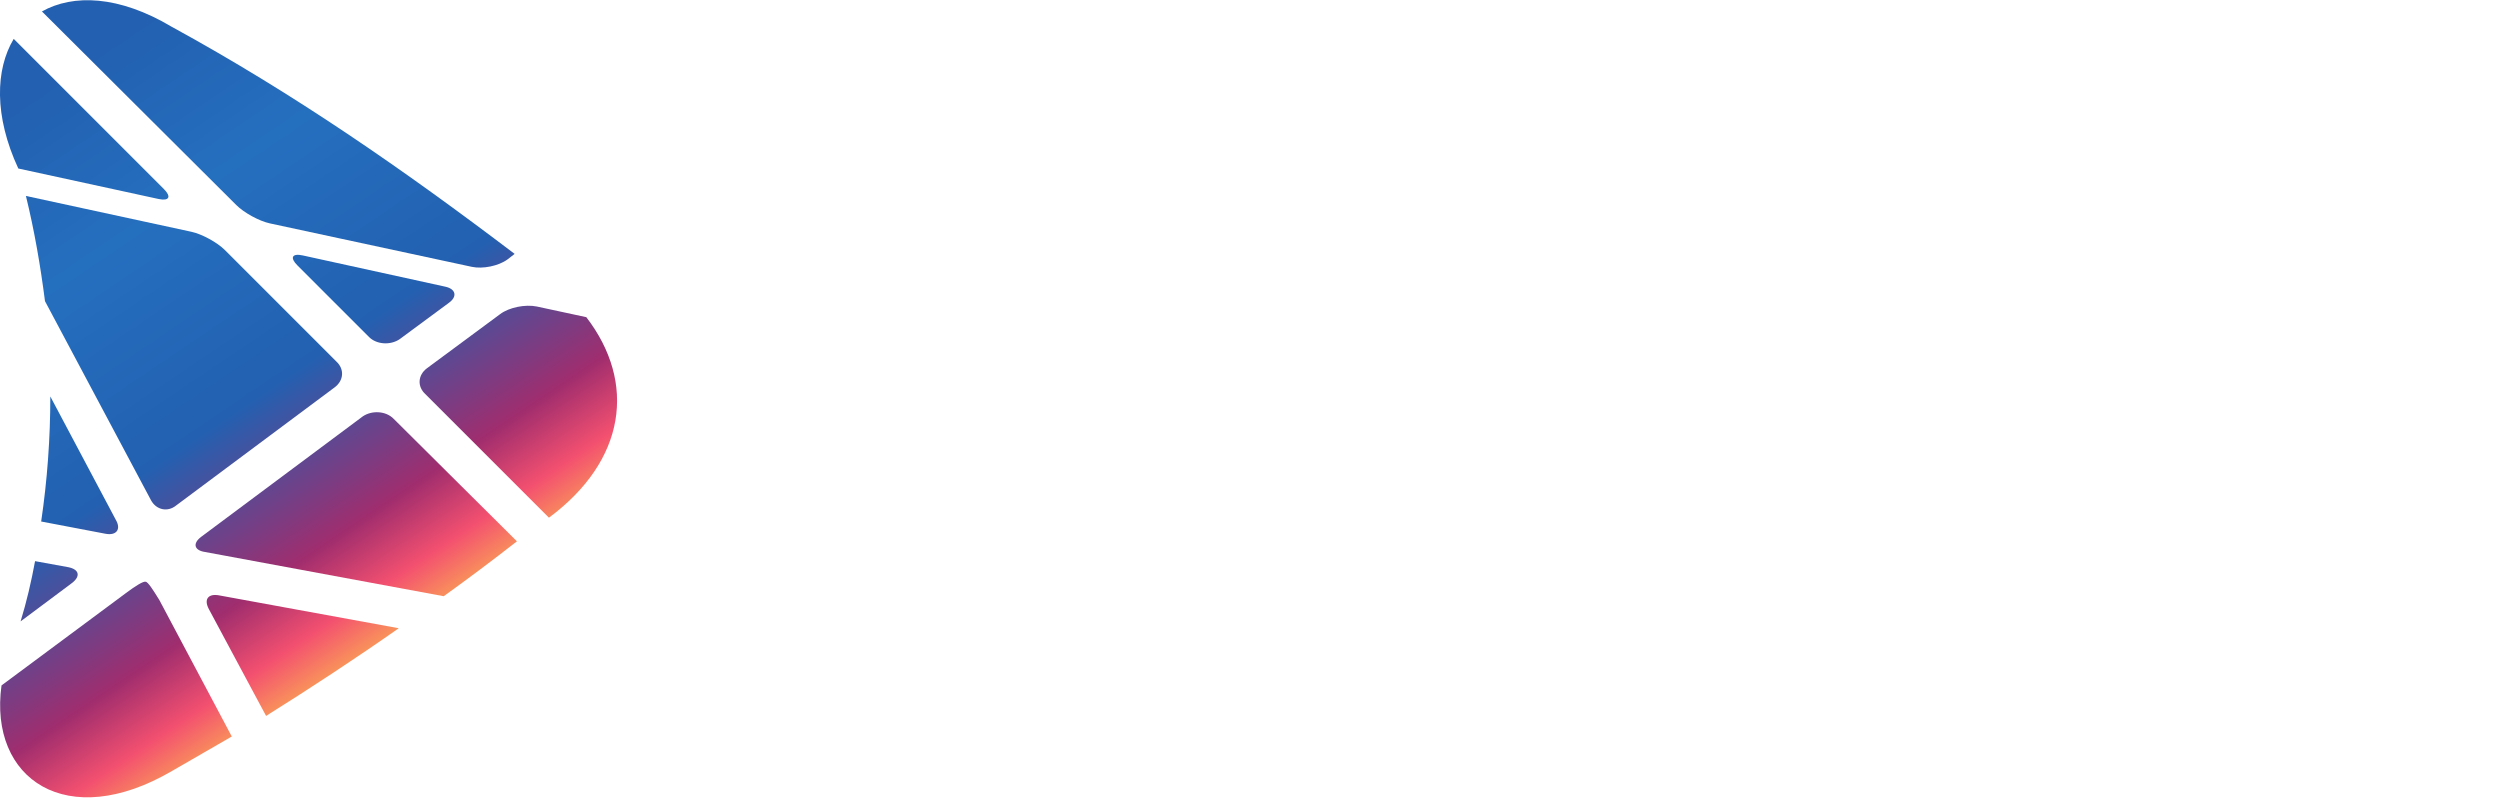
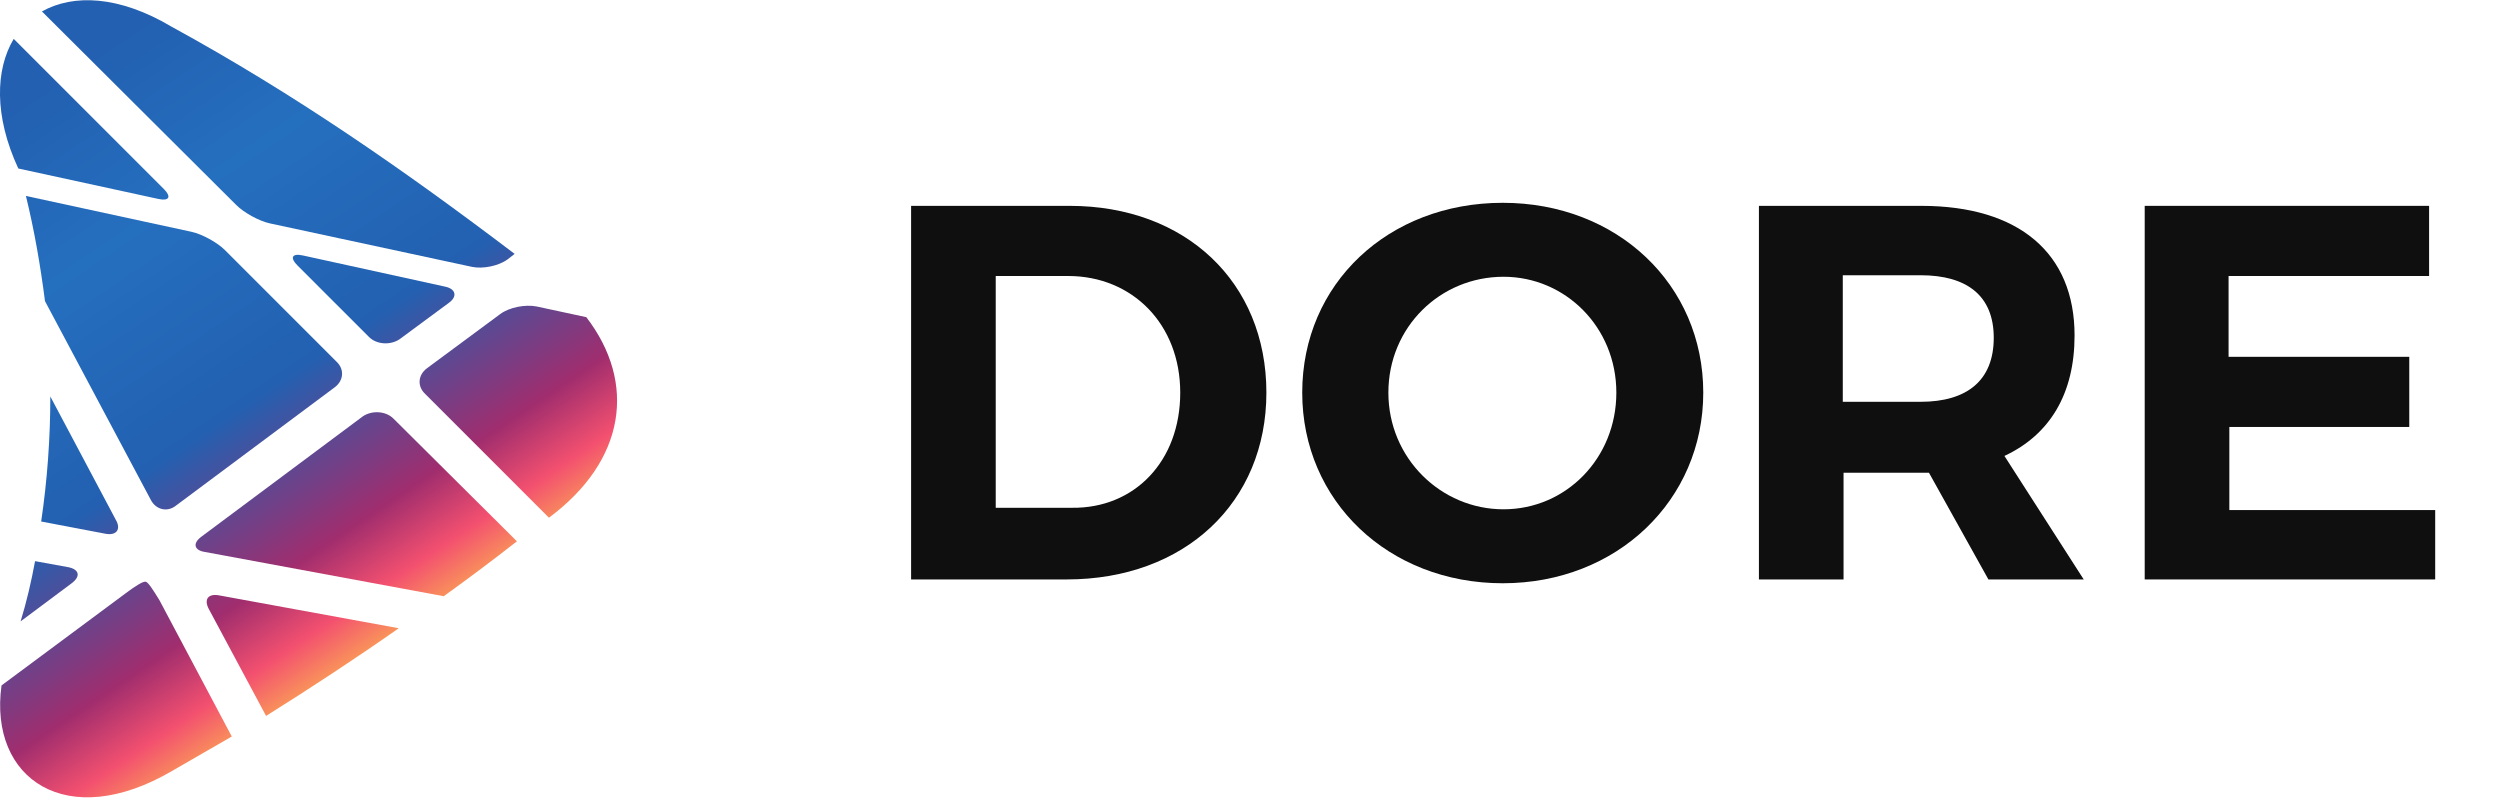
<svg xmlns="http://www.w3.org/2000/svg" version="1.1" id="Layer_1" x="0px" y="0px" viewBox="0 0 327.9 104.6" style="enable-background:new 0 0 327.9 104.6;" xml:space="preserve">
  <style type="text/css">
	.st0{fill:url(#SVGID_1_);}
	.st1{fill:url(#SVGID_2_);}
	.st2{fill:url(#SVGID_3_);}
	.st3{fill:url(#SVGID_4_);}
	.st4{fill:url(#SVGID_5_);}
	.st5{fill:url(#SVGID_6_);}
	.st6{fill:url(#SVGID_7_);}
	.st7{fill:url(#SVGID_8_);}
	.st8{fill:url(#SVGID_9_);}
	.st9{fill:url(#SVGID_10_);}
	.st10{fill:#0F0F0F;}
</style>
  <g>
    <linearGradient id="SVGID_1_" gradientUnits="userSpaceOnUse" x1="-3.744" y1="18.065" x2="45.304" y2="90.782">
      <stop offset="0" style="stop-color:#2360B1" />
      <stop offset="0.25" style="stop-color:#256FBF" />
      <stop offset="0.559" style="stop-color:#2360B1" />
      <stop offset="0.8" style="stop-color:#A02D6E" />
      <stop offset="0.9" style="stop-color:#F3506F" />
      <stop offset="1" style="stop-color:#FCB450" />
    </linearGradient>
    <path class="st0" d="M27.4,79.9l7.5,14c5.9-3.7,11.7-7.5,17.4-11.5l-23.5-4.3C27.3,77.8,26.7,78.6,27.4,79.9z" />
    <linearGradient id="SVGID_2_" gradientUnits="userSpaceOnUse" x1="-26.289" y1="33.272" x2="22.759" y2="105.988">
      <stop offset="0" style="stop-color:#2360B1" />
      <stop offset="0.25" style="stop-color:#256FBF" />
      <stop offset="0.559" style="stop-color:#2360B1" />
      <stop offset="0.8" style="stop-color:#A02D6E" />
      <stop offset="0.9" style="stop-color:#F3506F" />
      <stop offset="1" style="stop-color:#FCB450" />
    </linearGradient>
    <path class="st1" d="M19.1,76.3c-0.3-0.1-1.4,0.6-2.6,1.5L0.2,89.9c-1.7,12.3,8.6,19.3,22.4,11.2c2.6-1.5,5.2-3,7.8-4.5l-9.5-17.9   C20.1,77.4,19.4,76.3,19.1,76.3z" />
    <linearGradient id="SVGID_3_" gradientUnits="userSpaceOnUse" x1="31.156" y1="-5.475" x2="80.204" y2="67.242">
      <stop offset="0" style="stop-color:#2360B1" />
      <stop offset="0.25" style="stop-color:#256FBF" />
      <stop offset="0.559" style="stop-color:#2360B1" />
      <stop offset="0.8" style="stop-color:#A02D6E" />
      <stop offset="0.9" style="stop-color:#F3506F" />
      <stop offset="1" style="stop-color:#FCB450" />
    </linearGradient>
    <path class="st2" d="M65.6,41.2l-9.6,7.1c-1.2,0.9-1.3,2.4-0.2,3.4L72,67.9c10.1-7.5,11.5-17.7,4.9-26.3l-6.5-1.4   C68.9,39.9,66.8,40.3,65.6,41.2z" />
    <linearGradient id="SVGID_4_" gradientUnits="userSpaceOnUse" x1="6.218" y1="11.346" x2="55.266" y2="84.062">
      <stop offset="0" style="stop-color:#2360B1" />
      <stop offset="0.25" style="stop-color:#256FBF" />
      <stop offset="0.559" style="stop-color:#2360B1" />
      <stop offset="0.8" style="stop-color:#A02D6E" />
      <stop offset="0.9" style="stop-color:#F3506F" />
      <stop offset="1" style="stop-color:#FCB450" />
    </linearGradient>
    <path class="st3" d="M51.6,54.9c-1-1-2.8-1.1-4-0.3L26.4,70.4c-1.2,0.9-0.9,1.8,0.5,2l31.3,5.8c3.2-2.3,6.4-4.7,9.6-7.2L51.6,54.9z   " />
    <linearGradient id="SVGID_5_" gradientUnits="userSpaceOnUse" x1="24.063" y1="-0.691" x2="73.111" y2="72.026">
      <stop offset="0" style="stop-color:#2360B1" />
      <stop offset="0.25" style="stop-color:#256FBF" />
      <stop offset="0.559" style="stop-color:#2360B1" />
      <stop offset="0.8" style="stop-color:#A02D6E" />
      <stop offset="0.9" style="stop-color:#F3506F" />
      <stop offset="1" style="stop-color:#FCB450" />
    </linearGradient>
    <path class="st4" d="M58.4,37.6l-18.7-4.1c-1.4-0.3-1.7,0.3-0.7,1.3l9.4,9.4c1,1,2.8,1.1,4,0.3l6.5-4.8   C60,38.9,59.8,37.9,58.4,37.6z" />
    <linearGradient id="SVGID_6_" gradientUnits="userSpaceOnUse" x1="4.578" y1="12.452" x2="53.626" y2="85.168">
      <stop offset="0" style="stop-color:#2360B1" />
      <stop offset="0.25" style="stop-color:#256FBF" />
      <stop offset="0.559" style="stop-color:#2360B1" />
      <stop offset="0.8" style="stop-color:#A02D6E" />
      <stop offset="0.9" style="stop-color:#F3506F" />
      <stop offset="1" style="stop-color:#FCB450" />
    </linearGradient>
    <path class="st5" d="M21.5,24.8L1.8,5.1c-2.4,4-2.6,10.1,0.6,17l18.4,4C22.2,26.4,22.5,25.8,21.5,24.8z" />
    <linearGradient id="SVGID_7_" gradientUnits="userSpaceOnUse" x1="-16.565" y1="26.713" x2="32.483" y2="99.43">
      <stop offset="0" style="stop-color:#2360B1" />
      <stop offset="0.25" style="stop-color:#256FBF" />
      <stop offset="0.559" style="stop-color:#2360B1" />
      <stop offset="0.8" style="stop-color:#A02D6E" />
      <stop offset="0.9" style="stop-color:#F3506F" />
      <stop offset="1" style="stop-color:#FCB450" />
    </linearGradient>
    <path class="st6" d="M15.2,68.2L6.6,52c0,5.5-0.4,11-1.2,16.4l8.4,1.6C15.3,70.3,15.9,69.4,15.2,68.2z" />
    <linearGradient id="SVGID_8_" gradientUnits="userSpaceOnUse" x1="24.221" y1="-0.797" x2="73.268" y2="71.919">
      <stop offset="0" style="stop-color:#2360B1" />
      <stop offset="0.25" style="stop-color:#256FBF" />
      <stop offset="0.559" style="stop-color:#2360B1" />
      <stop offset="0.8" style="stop-color:#A02D6E" />
      <stop offset="0.9" style="stop-color:#F3506F" />
      <stop offset="1" style="stop-color:#FCB450" />
    </linearGradient>
    <path class="st7" d="M35.4,29.3L61.9,35c1.4,0.3,3.5-0.1,4.7-1l0.9-0.7C53,22.3,38.6,12.3,22.5,3.5c-6.9-4.1-12.9-4.3-17-2L31,26.9   C32,27.9,34,29,35.4,29.3z" />
    <linearGradient id="SVGID_9_" gradientUnits="userSpaceOnUse" x1="-24.666" y1="32.177" x2="24.382" y2="104.894">
      <stop offset="0" style="stop-color:#2360B1" />
      <stop offset="0.25" style="stop-color:#256FBF" />
      <stop offset="0.559" style="stop-color:#2360B1" />
      <stop offset="0.8" style="stop-color:#A02D6E" />
      <stop offset="0.9" style="stop-color:#F3506F" />
      <stop offset="1" style="stop-color:#FCB450" />
    </linearGradient>
    <path class="st8" d="M9,74.4l-4.4-0.8c-0.5,2.7-1.1,5.3-1.9,7.9l6.7-5C10.6,75.6,10.4,74.7,9,74.4z" />
    <linearGradient id="SVGID_10_" gradientUnits="userSpaceOnUse" x1="2.979" y1="13.53" x2="52.027" y2="86.247">
      <stop offset="0" style="stop-color:#2360B1" />
      <stop offset="0.25" style="stop-color:#256FBF" />
      <stop offset="0.559" style="stop-color:#2360B1" />
      <stop offset="0.8" style="stop-color:#A02D6E" />
      <stop offset="0.9" style="stop-color:#F3506F" />
      <stop offset="1" style="stop-color:#FCB450" />
    </linearGradient>
    <path class="st9" d="M19.8,65.6c0.7,1.3,2.2,1.6,3.3,0.7l20.8-15.5c1.2-0.9,1.3-2.4,0.2-3.4L29.5,32.8c-1-1-3-2.1-4.4-2.4L3.4,25.7   c1.1,4.5,1.9,9.1,2.5,13.8L19.8,65.6z" />
  </g>
  <g>
- 	
- </g>
+     <path class="st10" d="M166.1,51.5c0,14.4-10.7,24.5-26.2,24.5h-20.4V27h20.8C155.5,27,166.1,37,166.1,51.5z M154.8,51.5   c0-9-6.3-15.3-14.7-15.3h-9.5v30.4h10C148.8,66.7,154.8,60.5,154.8,51.5z" />
+     <path class="st10" d="M223.4,51.5c0,14.1-11.3,25-26.3,25s-26.3-10.8-26.3-25c0-14.3,11.3-24.9,26.3-24.9S223.4,37.3,223.4,51.5z    M182.1,51.5c0,8.6,6.9,15.3,15.1,15.3c8.2,0,14.8-6.7,14.8-15.3c0-8.6-6.7-15.2-14.8-15.2C188.9,36.3,182.1,42.9,182.1,51.5z" />
+     <path class="st10" d="M260.8,76L253,62h-1h-10.2v14h-11.1V27h21.3c12.8,0,20.1,6.2,20.1,17c0,7.6-3.2,13-9.2,15.8L273.3,76H260.8z    M241.7,52.7h10.2c6.1,0,9.6-2.8,9.6-8.4c0-5.5-3.5-8.2-9.6-8.2h-10.2V52.7z" />
+     <path class="st10" d="M318.6,27v9.2h-26.3v10.6H316v9.2h-23.6v10.9h27V76h-38.1V27H318.6z" />
+   </g>
</svg>
